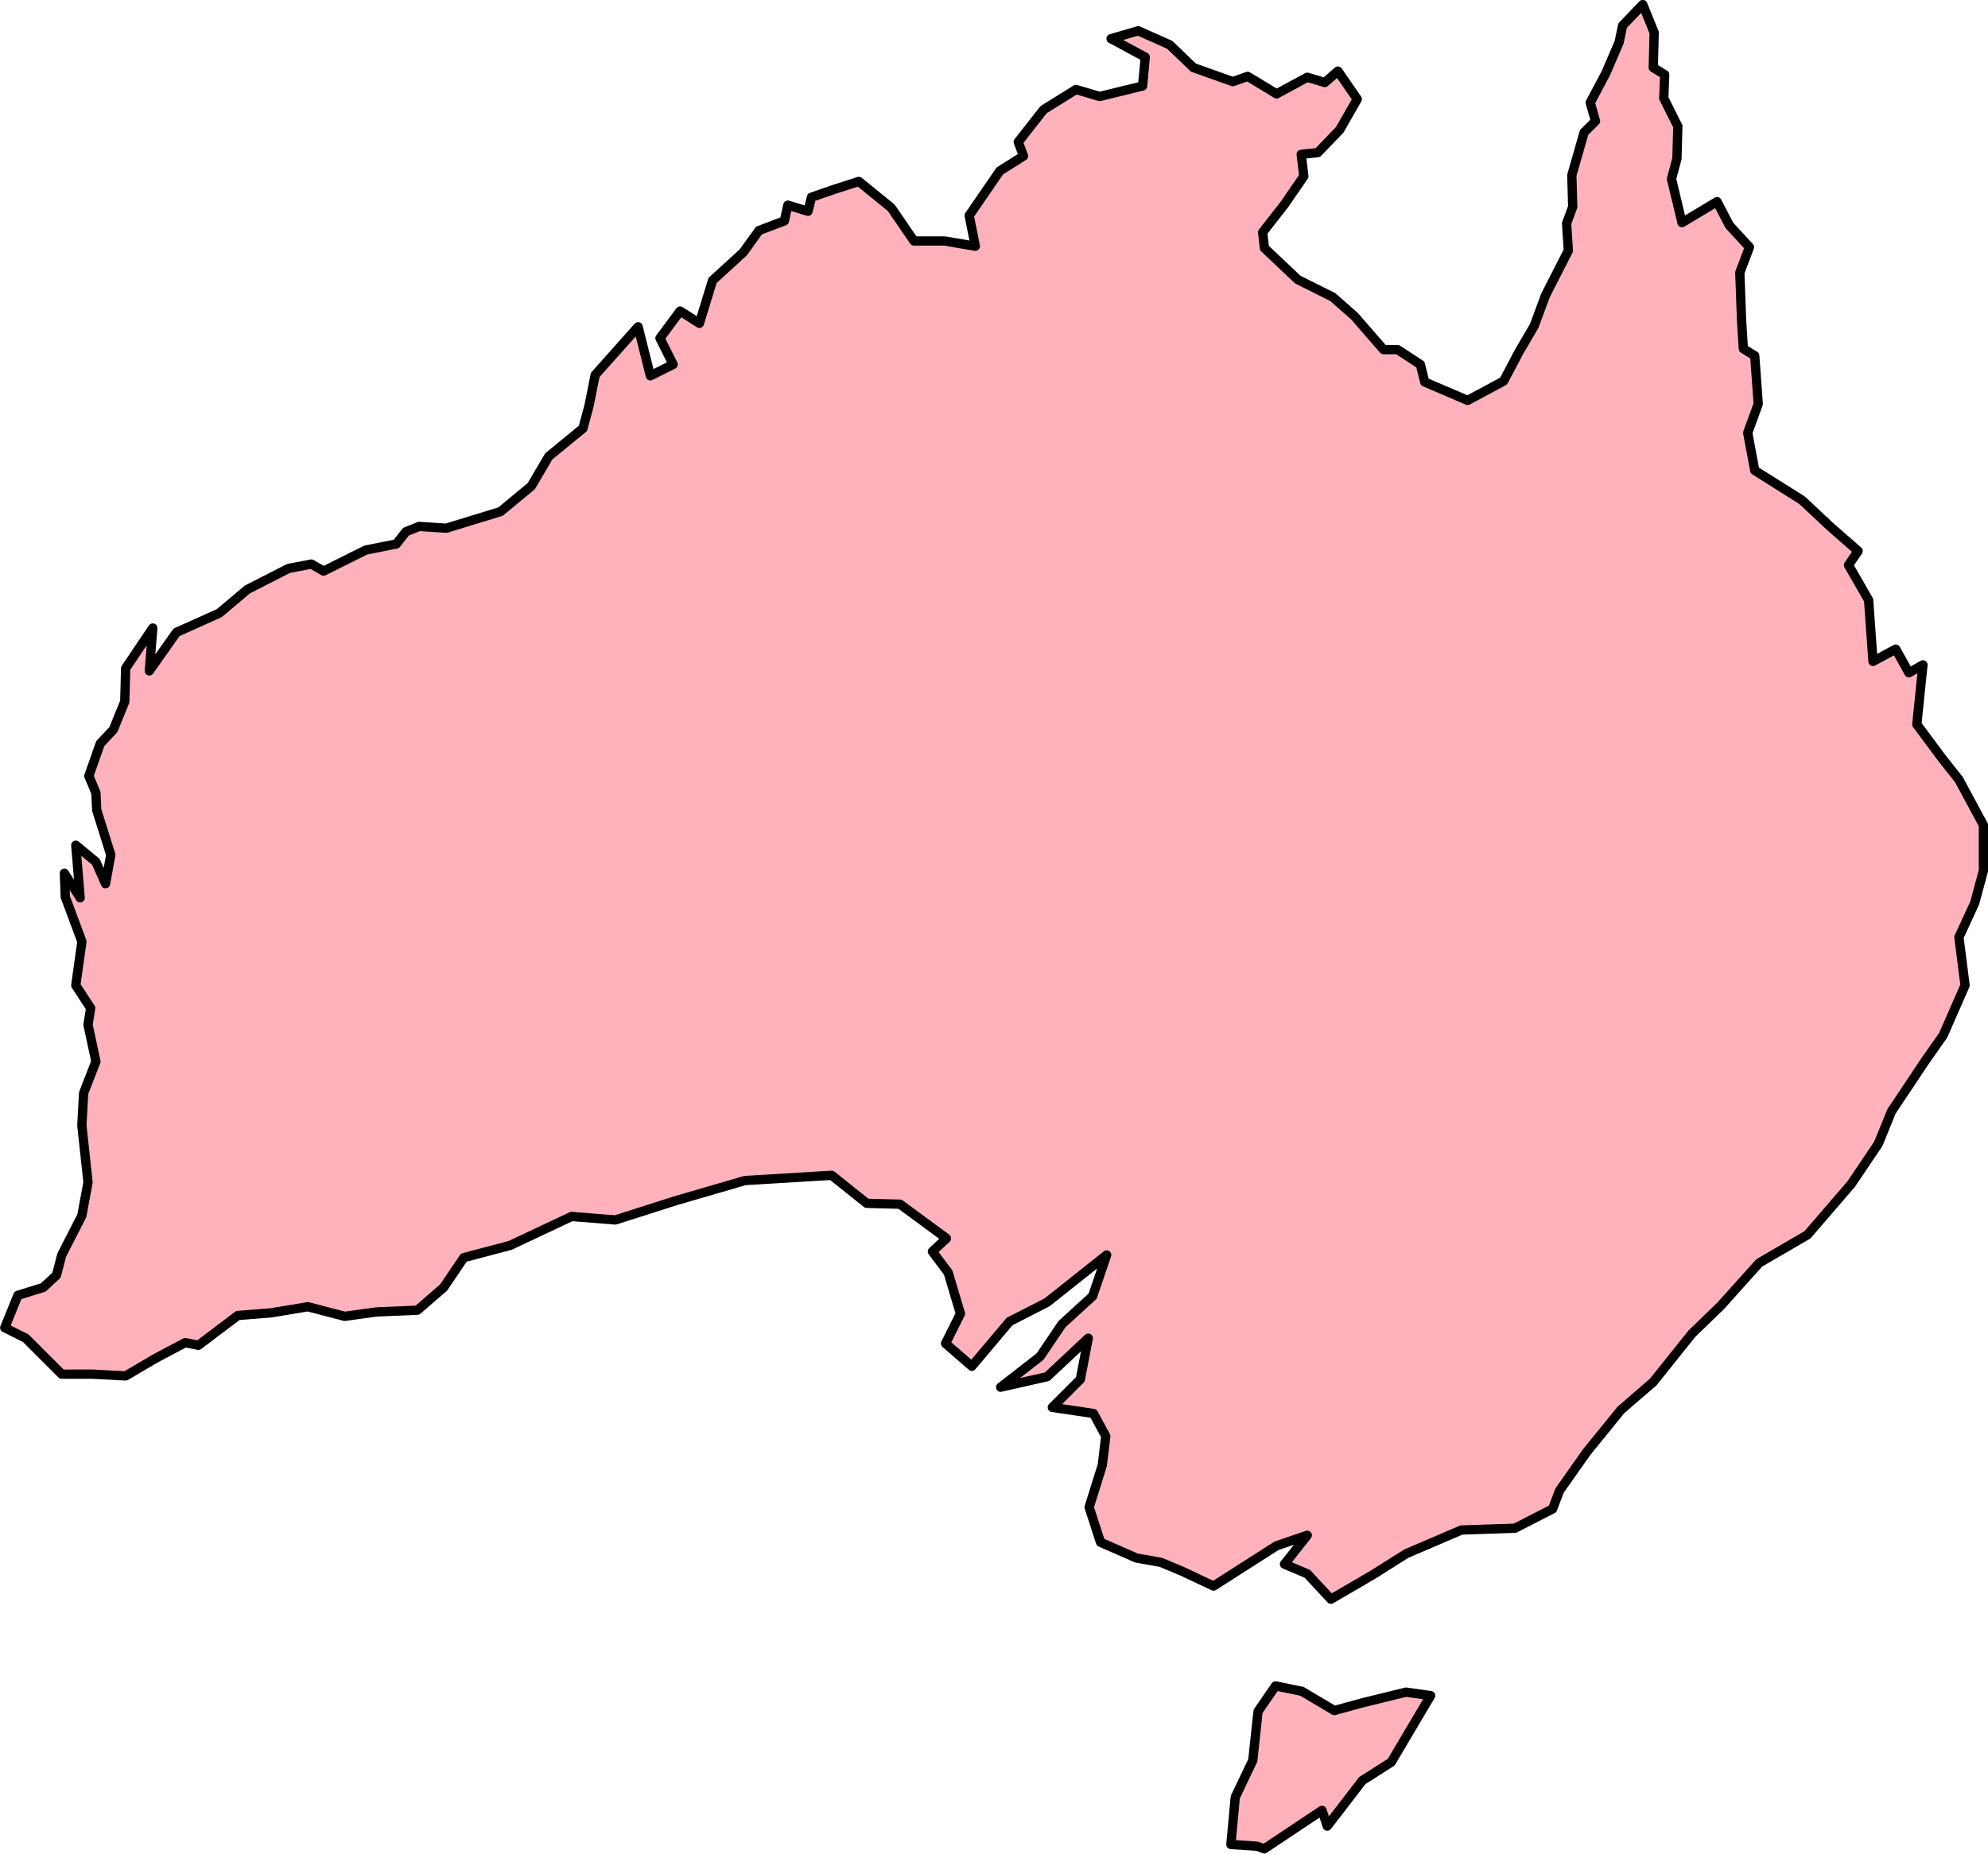
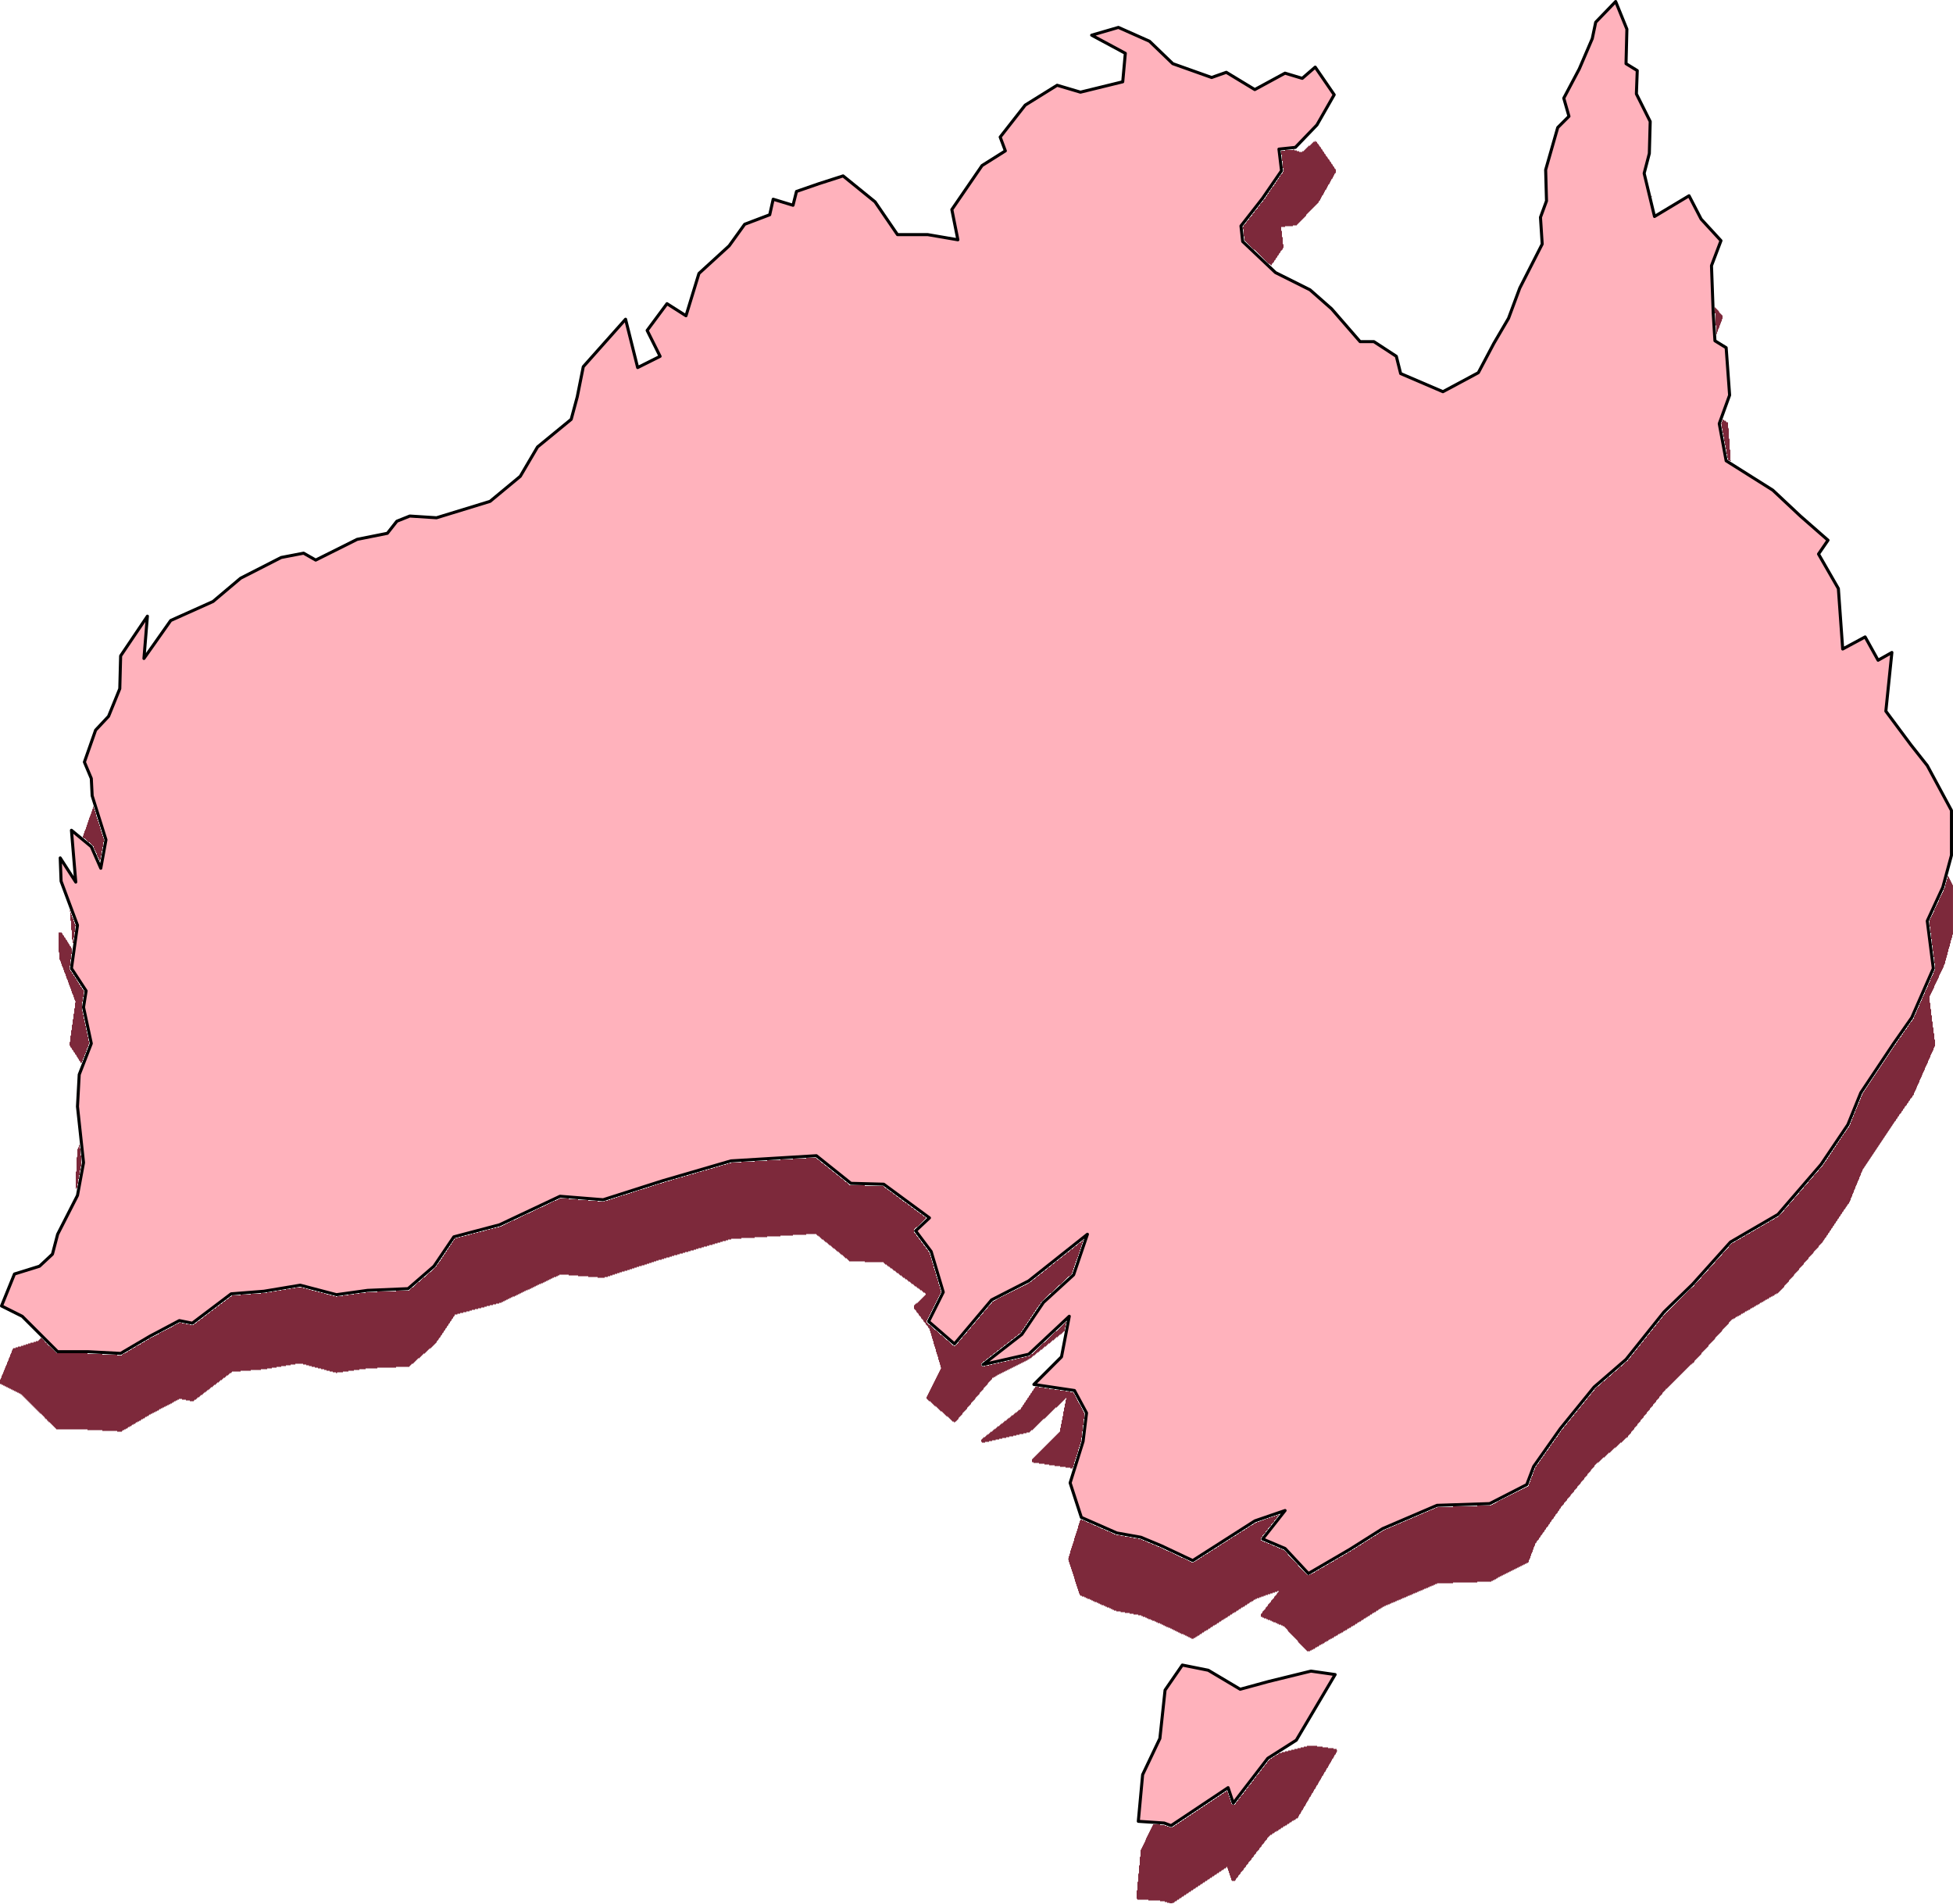
- <svg xmlns="http://www.w3.org/2000/svg" width="42.771mm" height="39.887mm" viewBox="0 0 42.771 39.887" version="1.1" id="svg1">
-   <defs id="defs1" />
-   <g id="layer1" transform="translate(-86.70955,-97.77144)">
-     <path d="m 122.671,101.621 0.226,0.942 0.754,-0.452 0.264,0.509 0.433,0.471 -0.207,0.546 0.038,1.036 0.038,0.603 0.245,0.151 0.075,1.036 -0.226,0.622 0.151,0.81 1.018,0.641 0.603,0.565 0.603,0.528 -0.207,0.302 0.433,0.754 0.094,1.319 0.49,-0.264 0.283,0.509 0.302,-0.17 -0.132,1.281 0.547,0.735 0.358,0.452 0.528,0.98 v 0.98 l -0.188,0.697 -0.339,0.735 0.132,1.036 -0.471,1.074 -0.396,0.565 -0.716,1.074 -0.283,0.697 -0.584,0.867 -0.942,1.093 -1.036,0.603 -0.829,0.923 -0.622,0.603 -0.829,1.036 -0.697,0.603 -0.735,0.905 -0.584,0.829 -0.151,0.396 -0.81,0.415 -1.15,0.038 -1.187,0.509 -0.716,0.452 -0.905,0.528 -0.509,-0.547 -0.49,-0.207 0.49,-0.622 -0.66,0.226 -1.357,0.867 -0.678,-0.32 -0.452,-0.189 -0.528,-0.094 -0.773,-0.339 -0.245,-0.754 0.283,-0.905 0.075,-0.622 -0.264,-0.49 -0.886,-0.132 0.603,-0.603 0.17,-0.886 -0.886,0.829 -0.999,0.226 0.848,-0.659 0.471,-0.697 0.66,-0.603 0.302,-0.886 -1.281,1.018 -0.81,0.415 -0.81,0.961 -0.565,-0.49 0.32,-0.641 -0.264,-0.886 -0.339,-0.452 0.302,-0.283 -0.999,-0.735 -0.716,-0.019 -0.754,-0.603 -1.866,0.113 -1.489,0.433 -1.3,0.415 -0.942,-0.075 -1.319,0.622 -0.999,0.264 -0.433,0.641 -0.565,0.49 -0.886,0.038 -0.678,0.094 -0.792,-0.207 -0.792,0.132 -0.716,0.057 -0.848,0.641 -0.283,-0.057 -0.641,0.339 -0.641,0.377 -0.716,-0.038 h -0.66 l -0.773,-0.773 -0.452,-0.226 0.283,-0.697 0.547,-0.17 0.283,-0.264 0.113,-0.434 0.433,-0.848 0.132,-0.716 -0.132,-1.225 0.038,-0.697 0.264,-0.678 -0.17,-0.791 0.057,-0.358 -0.32,-0.49 0.132,-0.942 -0.358,-0.961 -0.019,-0.509 0.339,0.528 -0.094,-1.131 0.433,0.358 0.207,0.471 0.113,-0.622 -0.302,-0.961 -0.019,-0.377 -0.151,-0.358 0.245,-0.697 0.283,-0.302 0.245,-0.603 0.019,-0.716 0.584,-0.867 -0.075,0.923 0.584,-0.829 0.923,-0.415 0.603,-0.509 0.886,-0.452 0.49,-0.094 0.264,0.151 0.905,-0.452 0.66,-0.132 0.207,-0.264 0.283,-0.113 0.584,0.038 1.168,-0.358 0.66,-0.546 0.377,-0.641 0.735,-0.603 0.132,-0.49 0.132,-0.66 0.923,-1.036 0.264,1.055 0.49,-0.245 -0.283,-0.565 0.433,-0.584 0.415,0.264 0.283,-0.923 0.66,-0.603 0.339,-0.471 0.546,-0.207 0.075,-0.339 0.433,0.132 0.075,-0.302 0.49,-0.17 0.528,-0.17 0.697,0.565 0.49,0.716 h 0.66 l 0.66,0.113 -0.132,-0.66 0.66,-0.961 0.509,-0.32 -0.113,-0.302 0.546,-0.697 0.697,-0.433 0.509,0.151 0.923,-0.226 0.057,-0.622 -0.735,-0.396 0.584,-0.17 0.678,0.302 0.509,0.49 0.848,0.302 0.32,-0.113 0.622,0.377 0.66,-0.358 0.377,0.113 0.283,-0.245 0.415,0.603 -0.377,0.66 -0.471,0.49 -0.358,0.038 0.057,0.471 -0.415,0.603 -0.471,0.603 0.038,0.339 0.716,0.678 0.754,0.377 0.471,0.415 0.622,0.716 h 0.302 l 0.49,0.32 0.094,0.377 0.923,0.396 0.773,-0.415 0.339,-0.641 0.32,-0.547 0.245,-0.66 0.49,-0.961 -0.038,-0.584 0.132,-0.358 -0.019,-0.678 0.264,-0.923 0.245,-0.245 -0.113,-0.396 0.339,-0.641 0.283,-0.66 0.075,-0.358 0.433,-0.452 0.245,0.603 -0.019,0.754 0.245,0.151 -0.019,0.509 0.302,0.603 -0.019,0.697 z" fill="#ffb2bc" stroke="#000000" stroke-width="0.2" stroke-linecap="round" stroke-linejoin="round" id="path1" />
-     <path d="m 114.719,134.167 0.697,0.414 0.622,-0.17 0.923,-0.226 0.528,0.075 -0.848,1.432 -0.622,0.396 -0.754,0.98 -0.113,-0.339 -1.244,0.829 -0.151,-0.057 -0.565,-0.038 0.094,-1.018 0.377,-0.792 0.113,-1.055 0.377,-0.547 z" fill="#ffb2bc" stroke="#000000" stroke-width="0.2" stroke-linecap="round" stroke-linejoin="round" id="path2" />
+ <svg xmlns="http://www.w3.org/2000/svg" width="33.92mm" height="33.054mm" viewBox="0 0 33.92 33.054" version="1.1" id="svg1">
+   <defs id="defs1">
+     <filter id="filter0_d_210_477" x="0.9" y="0.9" width="128.2" height="124.927" filterUnits="userSpaceOnUse" color-interpolation-filters="sRGB">
+       <feFlood flood-opacity="0" result="BackgroundImageFix" id="feFlood2" />
+       <feColorMatrix in="SourceAlpha" type="matrix" values="0 0 0 0 0 0 0 0 0 0 0 0 0 0 0 0 0 0 127 0" result="hardAlpha" id="feColorMatrix2" />
+       <feOffset dy="5" id="feOffset2" />
+       <feComposite in2="hardAlpha" operator="out" id="feComposite2" />
+       <feColorMatrix type="matrix" values="0 0 0 0 0.49 0 0 0 0 0.161 0 0 0 0 0.231 0 0 0 1 0" id="feColorMatrix3" />
+       <feBlend mode="normal" in2="BackgroundImageFix" result="effect1_dropShadow_210_477" id="feBlend3" />
+       <feBlend mode="normal" in="SourceGraphic" in2="effect1_dropShadow_210_477" result="shape" id="feBlend4" />
+     </filter>
+   </defs>
+   <g id="layer1" transform="translate(-72.73396,-87.28602)">
+     <g filter="url(#filter0_d_210_477)" id="g2" transform="matrix(0.2645833,0,0,0.2645833,72.49583,87.04792)">
+       <path d="m 80.214,110.528 2.096,1.247 1.87,-0.51 2.776,-0.68 1.587,0.226 -2.55,4.307 -1.87,1.19 -2.267,2.946 -0.34,-1.02 -3.74,2.493 -0.453,-0.17 -1.7,-0.113 0.283,-3.06 1.133,-2.38 0.34,-3.173 1.133,-1.643 z" fill="#ffb2bc" stroke="#000000" stroke-width="0.2" stroke-linecap="round" stroke-linejoin="round" id="path1" />
+       <path d="m 108.828,12.276 0.68,2.833 2.267,-1.36 0.793,1.53 1.303,1.417 -0.623,1.643 0.113,3.116 0.114,1.813 0.736,0.453 0.227,3.116 -0.68,1.87 0.453,2.437 3.06,1.927 1.813,1.7 1.813,1.587 -0.623,0.907 1.303,2.267 0.284,3.966 1.473,-0.793 0.85,1.53 0.906,-0.51 -0.396,3.853 1.643,2.21 1.076,1.36 1.587,2.946 v 2.946 l -0.567,2.096 -1.02,2.21 0.397,3.116 -1.416,3.23 -1.19,1.7 -2.154,3.23 -0.849,2.096 -1.757,2.606 -2.833,3.286 -3.117,1.813 -2.493,2.776 -1.869,1.813 -2.494,3.116 -2.096,1.813 -2.21,2.72 -1.757,2.493 -0.453,1.19 -2.436,1.247 -3.456,0.113 -3.57,1.53 -2.153,1.359 -2.72,1.587 -1.53,-1.643 -1.473,-0.624 1.473,-1.869 -1.983,0.68 -4.08,2.606 -2.04,-0.963 -1.36,-0.567 -1.587,-0.283 -2.323,-1.02 -0.737,-2.267 0.85,-2.72 0.227,-1.87 -0.793,-1.473 -2.663,-0.397 1.813,-1.813 0.51,-2.663 -2.663,2.493 -3.003,0.68 2.55,-1.983 1.417,-2.096 1.983,-1.813 0.907,-2.663 -3.853,3.06 -2.437,1.247 -2.437,2.89 -1.7,-1.473 0.963,-1.927 -0.793,-2.663 -1.02,-1.36 0.907,-0.85 -3.003,-2.21 -2.153,-0.057 -2.266,-1.813 -5.61,0.34 -4.476,1.303 -3.91,1.247 -2.833,-0.227 -3.966,1.87 -3.003,0.793 -1.303,1.927 -1.7,1.473 -2.663,0.113 -2.04,0.283 -2.38,-0.623 -2.38,0.397 -2.153,0.17 -2.55,1.927 -0.85,-0.17 -1.927,1.02 -1.926,1.133 -2.153,-0.113 H 4.683 L 2.36,87.297 1,86.617 1.85,84.52 3.493,84.01 4.343,83.217 4.683,81.914 5.986,79.364 6.383,77.211 5.986,73.528 6.1,71.431 6.893,69.391 6.383,67.011 6.553,65.935 5.59,64.462 5.986,61.629 4.91,58.739 4.853,57.209 5.873,58.795 5.59,55.396 6.893,56.472 7.516,57.889 7.856,56.019 6.95,53.129 6.893,51.996 6.44,50.919 7.176,48.823 8.026,47.916 8.763,46.103 8.819,43.95 10.576,41.343 10.349,44.12 l 1.757,-2.493 2.776,-1.246 1.813,-1.53 2.663,-1.36 1.473,-0.283 0.793,0.453 2.72,-1.36 1.983,-0.397 0.623,-0.793 0.85,-0.34 1.756,0.113 3.513,-1.077 1.983,-1.643 1.133,-1.927 2.21,-1.813 0.397,-1.473 0.397,-1.983 2.776,-3.116 0.793,3.173 1.473,-0.737 -0.85,-1.7 1.303,-1.756 1.247,0.793 0.85,-2.776 1.983,-1.813 1.02,-1.417 1.643,-0.623 0.227,-1.02 1.303,0.397 0.227,-0.907 1.473,-0.51 1.587,-0.51 2.096,1.7 1.473,2.153 h 1.983 l 1.983,0.34 -0.397,-1.983 1.983,-2.89 1.53,-0.963 -0.34,-0.907 1.643,-2.097 2.096,-1.303 1.53,0.453 2.776,-0.68 0.17,-1.87 -2.21,-1.19 1.756,-0.51 2.04,0.907 1.53,1.473 2.55,0.907 0.963,-0.34 1.87,1.133 1.983,-1.077 1.133,0.34 0.85,-0.737 1.246,1.813 -1.133,1.983 -1.417,1.473 -1.077,0.113 0.17,1.417 -1.246,1.813 -1.417,1.813 0.113,1.02 2.153,2.04 2.267,1.133 1.417,1.247 1.87,2.153 h 0.906 l 1.473,0.963 0.283,1.133 2.776,1.19 2.323,-1.246 1.02,-1.927 0.963,-1.643 0.737,-1.983 1.473,-2.89 -0.113,-1.756 0.396,-1.077 -0.056,-2.04 0.793,-2.776 0.737,-0.737 -0.34,-1.19 1.02,-1.927 0.85,-1.983 0.226,-1.077 L 106.958,1 l 0.737,1.813 -0.057,2.266 0.737,0.453 -0.057,1.53 0.907,1.813 -0.057,2.097 z" fill="#ffb2bc" stroke="#000000" stroke-width="0.2" stroke-linecap="round" stroke-linejoin="round" id="path2" />
+     </g>
  </g>
</svg>
